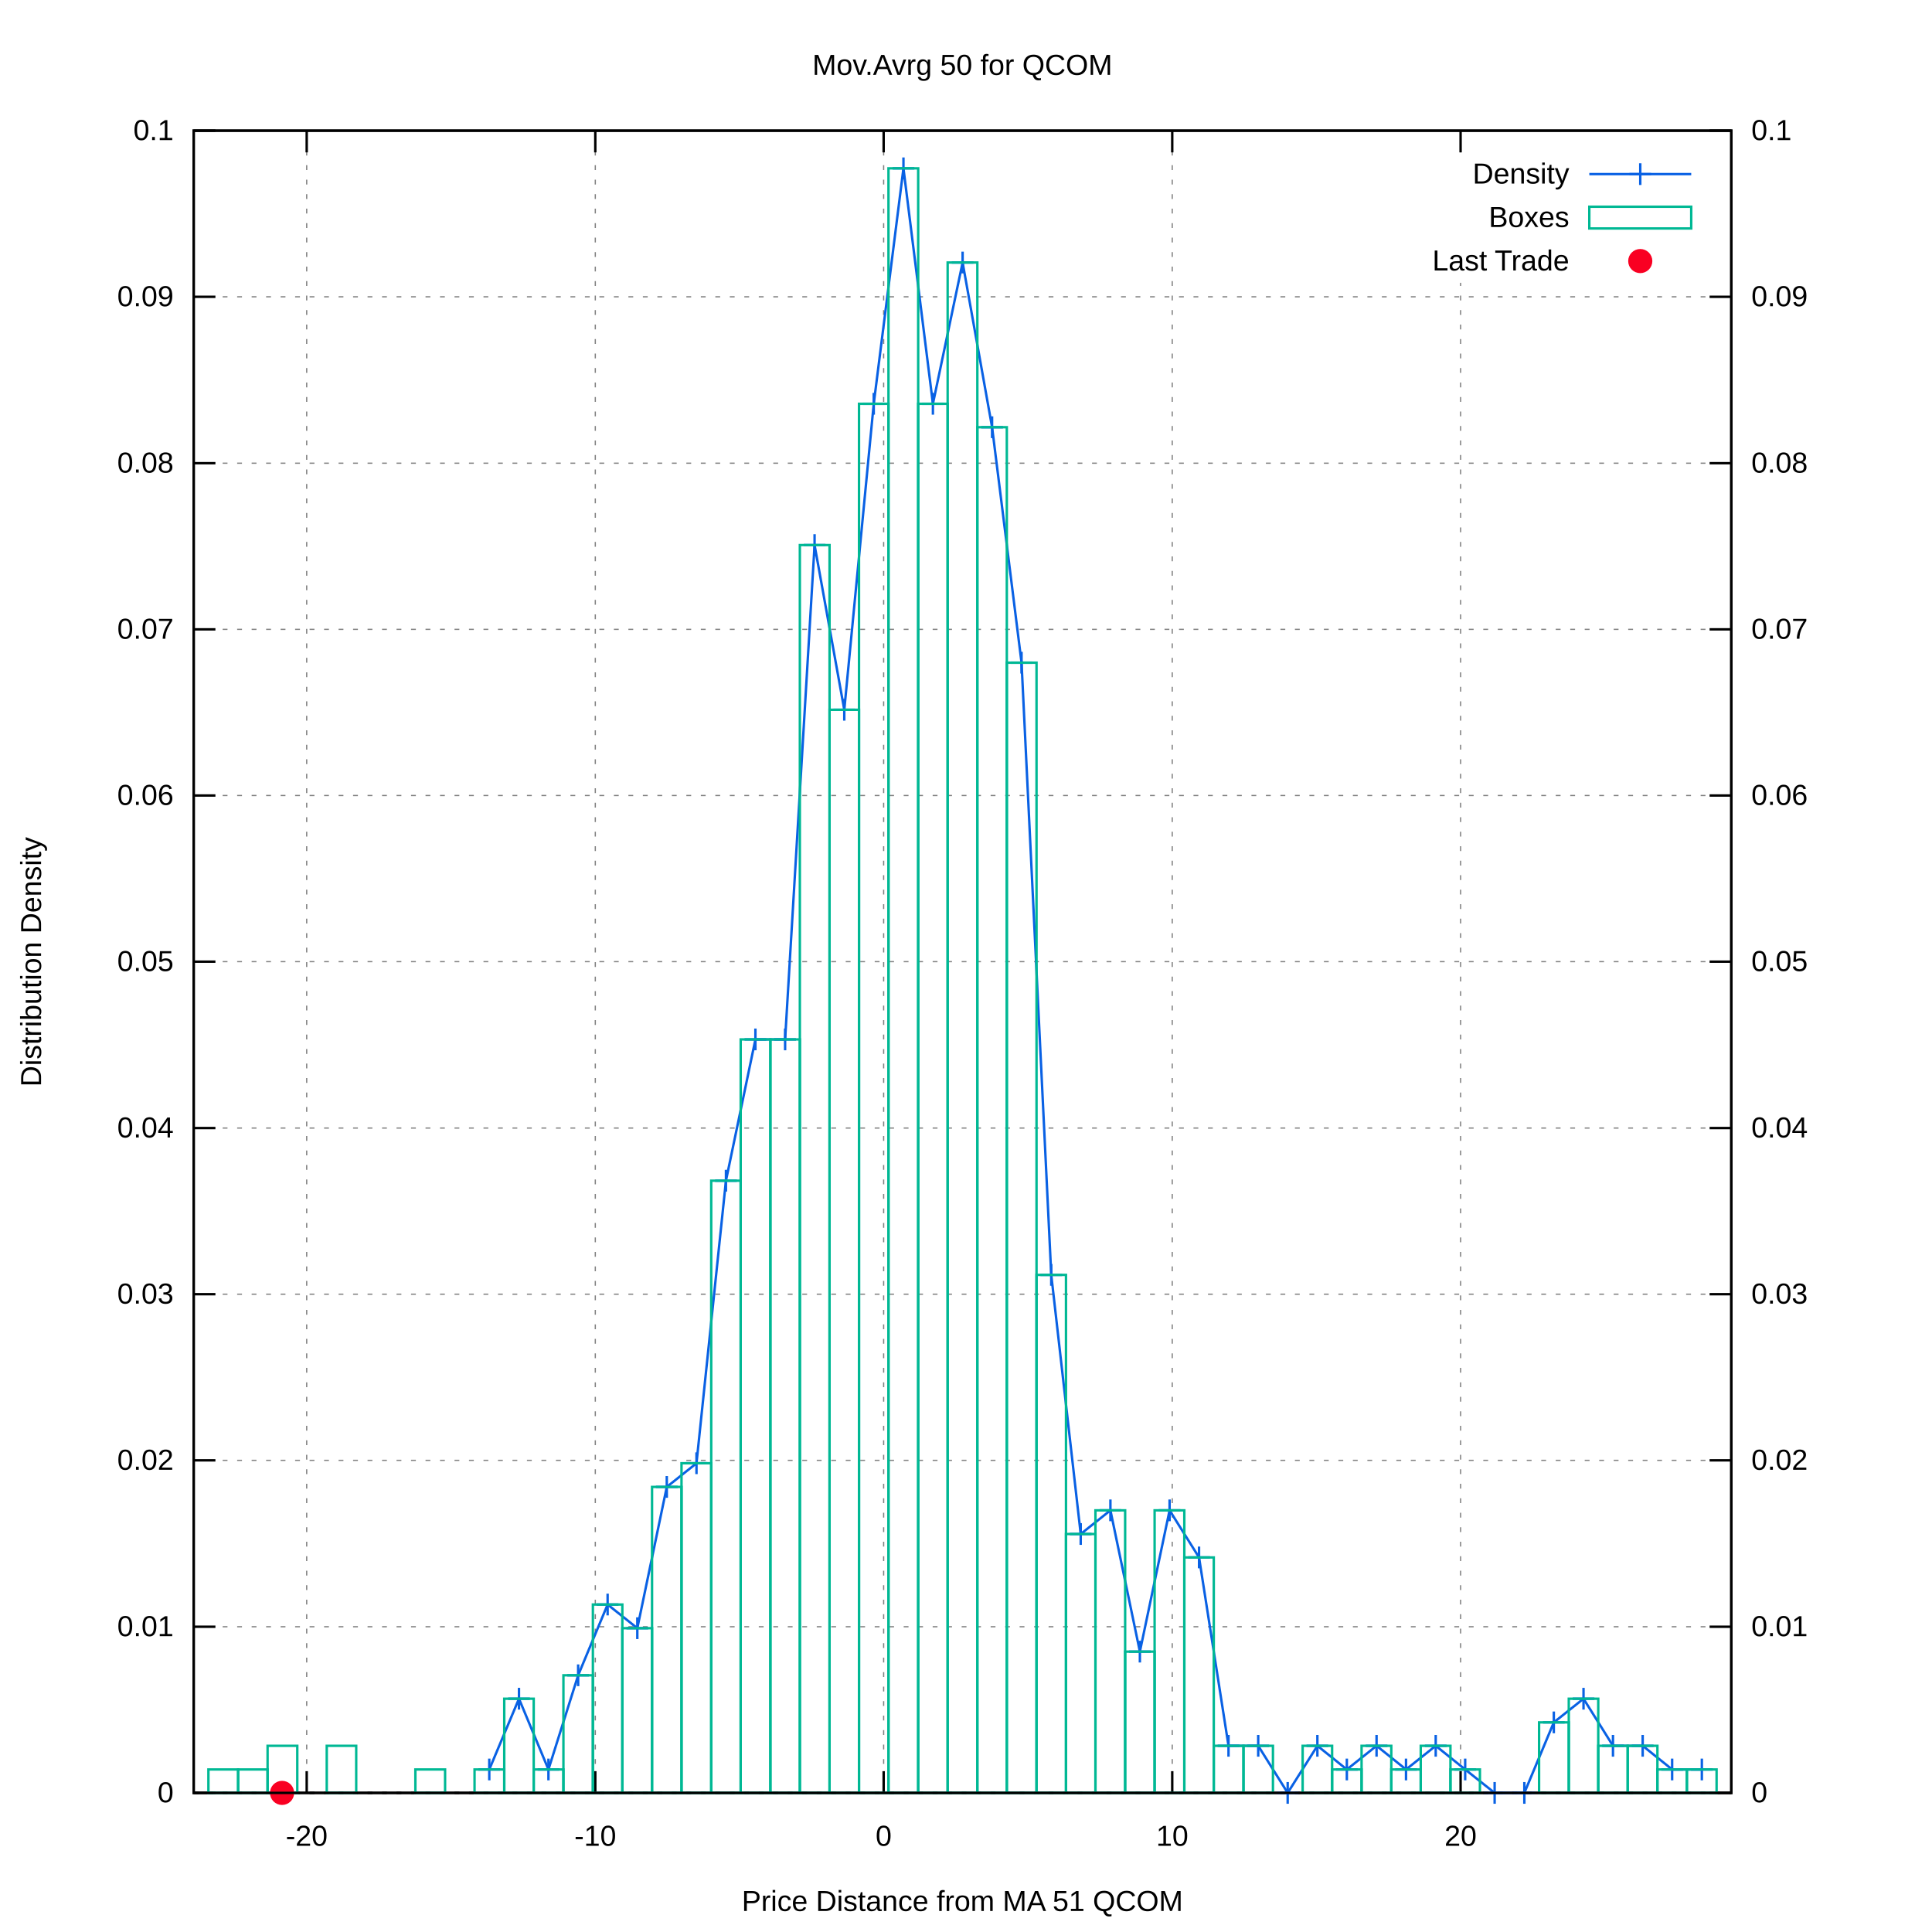
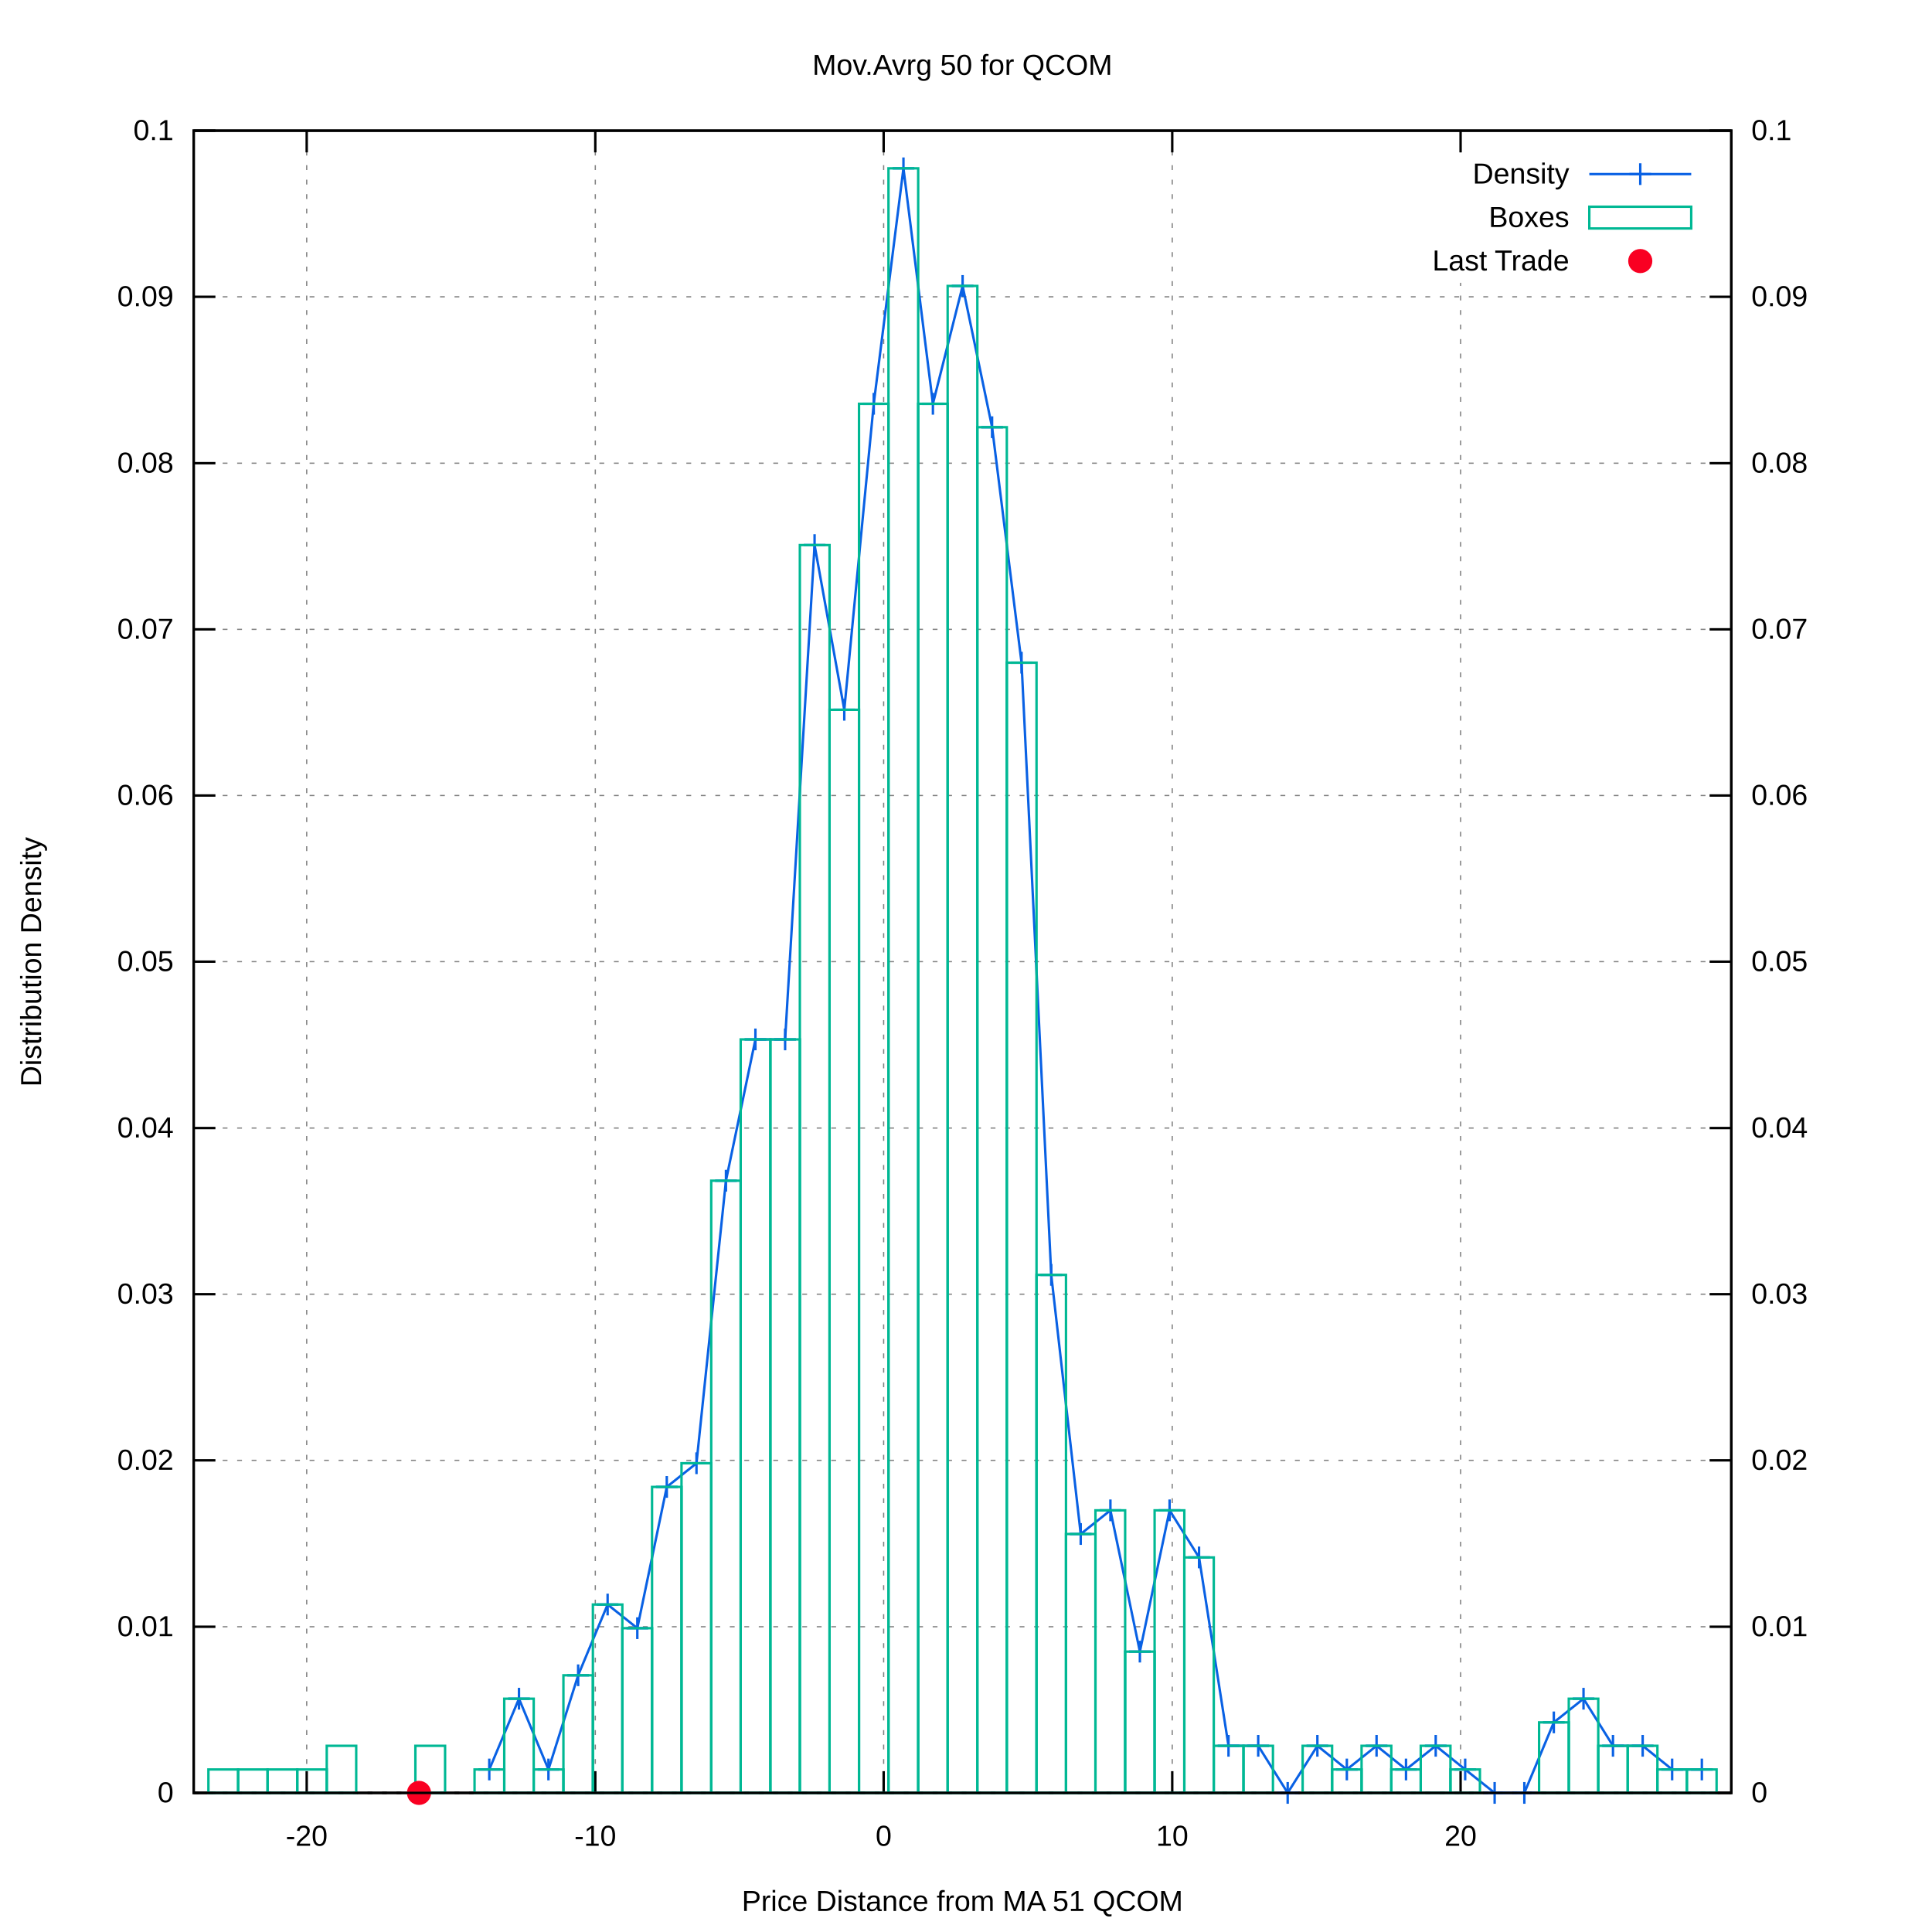
<svg xmlns="http://www.w3.org/2000/svg" xmlns:xlink="http://www.w3.org/1999/xlink" viewBox="0 0 800 800">
  <g id="gnuplot_canvas">
    <rect x="0" y="0" width="800" height="800" fill="#ffffff" />
    <defs>
      <circle id="gpDot" r="0.5" stroke-width="0.5" />
      <path id="gpPt0" stroke-width="0.222" stroke="currentColor" d="M-1,0 h2 M0,-1 v2" />
      <path id="gpPt1" stroke-width="0.222" stroke="currentColor" d="M-1,-1 L1,1 M1,-1 L-1,1" />
      <path id="gpPt2" stroke-width="0.222" stroke="currentColor" d="M-1,0 L1,0 M0,-1 L0,1 M-1,-1 L1,1 M-1,1 L1,-1" />
      <rect id="gpPt3" stroke-width="0.222" stroke="currentColor" x="-1" y="-1" width="2" height="2" />
      <rect id="gpPt4" stroke-width="0.222" stroke="currentColor" fill="currentColor" x="-1" y="-1" width="2" height="2" />
      <circle id="gpPt5" stroke-width="0.222" stroke="currentColor" cx="0" cy="0" r="1" />
      <use xlink:href="#gpPt5" id="gpPt6" fill="currentColor" stroke="none" />
      <path id="gpPt7" stroke-width="0.222" stroke="currentColor" d="M0,-1.33 L-1.33,0.67 L1.33,0.67 z" />
      <use xlink:href="#gpPt7" id="gpPt8" fill="currentColor" stroke="none" />
      <use xlink:href="#gpPt7" id="gpPt9" stroke="currentColor" transform="rotate(180)" />
      <use xlink:href="#gpPt9" id="gpPt10" fill="currentColor" stroke="none" />
      <use xlink:href="#gpPt3" id="gpPt11" stroke="currentColor" transform="rotate(45)" />
      <use xlink:href="#gpPt11" id="gpPt12" fill="currentColor" stroke="none" />
      <path id="gpPt13" stroke-width="0.222" stroke="currentColor" d="M0,1.330 L1.265,0.411 L0.782,-1.067 L-0.782,-1.076 L-1.265,0.411 z" />
      <use xlink:href="#gpPt13" id="gpPt14" fill="currentColor" stroke="none" />
      <filter id="textbox" filterUnits="objectBoundingBox" x="0" y="0" height="1" width="1">
        <feFlood flood-color="#FFFFFF" flood-opacity="1" result="bgnd" />
        <feComposite in="SourceGraphic" in2="bgnd" operator="atop" />
      </filter>
      <filter id="greybox" filterUnits="objectBoundingBox" x="0" y="0" height="1" width="1">
        <feFlood flood-color="lightgrey" flood-opacity="1" result="grey" />
        <feComposite in="SourceGraphic" in2="grey" operator="atop" />
      </filter>
    </defs>
    <g fill="none" color="#FFFFFF" stroke="black" stroke-width="1.00" stroke-linecap="butt" stroke-linejoin="miter">
</g>
    <g fill="none" color="black" stroke="currentColor" stroke-width="1.00" stroke-linecap="butt" stroke-linejoin="miter">
</g>
    <g fill="none" color="black" stroke="black" stroke-width="0.50" stroke-linecap="butt" stroke-linejoin="miter">
</g>
    <g fill="none" color="gray" stroke="currentColor" stroke-width="0.50" stroke-linecap="butt" stroke-linejoin="miter">
      <path stroke="gray" stroke-dasharray="2,4" class="gridline" d="M80.2,742.4 L716.9,742.4  " />
    </g>
    <g fill="none" color="gray" stroke="gray" stroke-width="1.00" stroke-linecap="butt" stroke-linejoin="miter">
</g>
    <g fill="none" color="black" stroke="currentColor" stroke-width="1.00" stroke-linecap="butt" stroke-linejoin="miter">
      <path stroke="black" d="M80.2,742.4 L89.2,742.4  " />
      <g transform="translate(71.9,746.3)" stroke="none" fill="black" font-family="arial" font-size="12.00" text-anchor="end">
        <text>
          <tspan font-family="arial"> 0</tspan>
        </text>
      </g>
    </g>
    <g fill="none" color="black" stroke="currentColor" stroke-width="1.00" stroke-linecap="butt" stroke-linejoin="miter">
</g>
    <g fill="none" color="black" stroke="black" stroke-width="0.50" stroke-linecap="butt" stroke-linejoin="miter">
</g>
    <g fill="none" color="gray" stroke="currentColor" stroke-width="0.50" stroke-linecap="butt" stroke-linejoin="miter">
      <path stroke="gray" stroke-dasharray="2,4" class="gridline" d="M80.2,673.6 L716.9,673.6  " />
    </g>
    <g fill="none" color="gray" stroke="gray" stroke-width="1.00" stroke-linecap="butt" stroke-linejoin="miter">
</g>
    <g fill="none" color="black" stroke="currentColor" stroke-width="1.00" stroke-linecap="butt" stroke-linejoin="miter">
      <path stroke="black" d="M80.2,673.6 L89.2,673.6  " />
      <g transform="translate(71.9,677.5)" stroke="none" fill="black" font-family="arial" font-size="12.00" text-anchor="end">
        <text>
          <tspan font-family="arial"> 0.01</tspan>
        </text>
      </g>
    </g>
    <g fill="none" color="black" stroke="currentColor" stroke-width="1.00" stroke-linecap="butt" stroke-linejoin="miter">
</g>
    <g fill="none" color="black" stroke="black" stroke-width="0.50" stroke-linecap="butt" stroke-linejoin="miter">
</g>
    <g fill="none" color="gray" stroke="currentColor" stroke-width="0.50" stroke-linecap="butt" stroke-linejoin="miter">
      <path stroke="gray" stroke-dasharray="2,4" class="gridline" d="M80.2,604.7 L716.9,604.7  " />
    </g>
    <g fill="none" color="gray" stroke="gray" stroke-width="1.00" stroke-linecap="butt" stroke-linejoin="miter">
</g>
    <g fill="none" color="black" stroke="currentColor" stroke-width="1.00" stroke-linecap="butt" stroke-linejoin="miter">
      <path stroke="black" d="M80.2,604.7 L89.2,604.7  " />
      <g transform="translate(71.9,608.6)" stroke="none" fill="black" font-family="arial" font-size="12.00" text-anchor="end">
        <text>
          <tspan font-family="arial"> 0.02</tspan>
        </text>
      </g>
    </g>
    <g fill="none" color="black" stroke="currentColor" stroke-width="1.00" stroke-linecap="butt" stroke-linejoin="miter">
</g>
    <g fill="none" color="black" stroke="black" stroke-width="0.50" stroke-linecap="butt" stroke-linejoin="miter">
</g>
    <g fill="none" color="gray" stroke="currentColor" stroke-width="0.50" stroke-linecap="butt" stroke-linejoin="miter">
      <path stroke="gray" stroke-dasharray="2,4" class="gridline" d="M80.2,535.9 L716.9,535.9  " />
    </g>
    <g fill="none" color="gray" stroke="gray" stroke-width="1.00" stroke-linecap="butt" stroke-linejoin="miter">
</g>
    <g fill="none" color="black" stroke="currentColor" stroke-width="1.00" stroke-linecap="butt" stroke-linejoin="miter">
      <path stroke="black" d="M80.2,535.9 L89.2,535.9  " />
      <g transform="translate(71.9,539.8)" stroke="none" fill="black" font-family="arial" font-size="12.00" text-anchor="end">
        <text>
          <tspan font-family="arial"> 0.03</tspan>
        </text>
      </g>
    </g>
    <g fill="none" color="black" stroke="currentColor" stroke-width="1.00" stroke-linecap="butt" stroke-linejoin="miter">
</g>
    <g fill="none" color="black" stroke="black" stroke-width="0.50" stroke-linecap="butt" stroke-linejoin="miter">
</g>
    <g fill="none" color="gray" stroke="currentColor" stroke-width="0.50" stroke-linecap="butt" stroke-linejoin="miter">
      <path stroke="gray" stroke-dasharray="2,4" class="gridline" d="M80.2,467.1 L716.9,467.1  " />
    </g>
    <g fill="none" color="gray" stroke="gray" stroke-width="1.00" stroke-linecap="butt" stroke-linejoin="miter">
</g>
    <g fill="none" color="black" stroke="currentColor" stroke-width="1.00" stroke-linecap="butt" stroke-linejoin="miter">
      <path stroke="black" d="M80.2,467.1 L89.2,467.1  " />
      <g transform="translate(71.9,471.0)" stroke="none" fill="black" font-family="arial" font-size="12.00" text-anchor="end">
        <text>
          <tspan font-family="arial"> 0.04</tspan>
        </text>
      </g>
    </g>
    <g fill="none" color="black" stroke="currentColor" stroke-width="1.00" stroke-linecap="butt" stroke-linejoin="miter">
</g>
    <g fill="none" color="black" stroke="black" stroke-width="0.50" stroke-linecap="butt" stroke-linejoin="miter">
</g>
    <g fill="none" color="gray" stroke="currentColor" stroke-width="0.50" stroke-linecap="butt" stroke-linejoin="miter">
      <path stroke="gray" stroke-dasharray="2,4" class="gridline" d="M80.2,398.2 L716.9,398.2  " />
    </g>
    <g fill="none" color="gray" stroke="gray" stroke-width="1.00" stroke-linecap="butt" stroke-linejoin="miter">
</g>
    <g fill="none" color="black" stroke="currentColor" stroke-width="1.00" stroke-linecap="butt" stroke-linejoin="miter">
      <path stroke="black" d="M80.2,398.2 L89.2,398.2  " />
      <g transform="translate(71.9,402.1)" stroke="none" fill="black" font-family="arial" font-size="12.00" text-anchor="end">
        <text>
          <tspan font-family="arial"> 0.05</tspan>
        </text>
      </g>
    </g>
    <g fill="none" color="black" stroke="currentColor" stroke-width="1.00" stroke-linecap="butt" stroke-linejoin="miter">
</g>
    <g fill="none" color="black" stroke="black" stroke-width="0.50" stroke-linecap="butt" stroke-linejoin="miter">
</g>
    <g fill="none" color="gray" stroke="currentColor" stroke-width="0.50" stroke-linecap="butt" stroke-linejoin="miter">
      <path stroke="gray" stroke-dasharray="2,4" class="gridline" d="M80.2,329.4 L716.9,329.4  " />
    </g>
    <g fill="none" color="gray" stroke="gray" stroke-width="1.00" stroke-linecap="butt" stroke-linejoin="miter">
</g>
    <g fill="none" color="black" stroke="currentColor" stroke-width="1.00" stroke-linecap="butt" stroke-linejoin="miter">
      <path stroke="black" d="M80.2,329.4 L89.2,329.4  " />
      <g transform="translate(71.9,333.3)" stroke="none" fill="black" font-family="arial" font-size="12.00" text-anchor="end">
        <text>
          <tspan font-family="arial"> 0.06</tspan>
        </text>
      </g>
    </g>
    <g fill="none" color="black" stroke="currentColor" stroke-width="1.00" stroke-linecap="butt" stroke-linejoin="miter">
</g>
    <g fill="none" color="black" stroke="black" stroke-width="0.50" stroke-linecap="butt" stroke-linejoin="miter">
</g>
    <g fill="none" color="gray" stroke="currentColor" stroke-width="0.50" stroke-linecap="butt" stroke-linejoin="miter">
      <path stroke="gray" stroke-dasharray="2,4" class="gridline" d="M80.2,260.6 L716.9,260.6  " />
    </g>
    <g fill="none" color="gray" stroke="gray" stroke-width="1.00" stroke-linecap="butt" stroke-linejoin="miter">
</g>
    <g fill="none" color="black" stroke="currentColor" stroke-width="1.00" stroke-linecap="butt" stroke-linejoin="miter">
      <path stroke="black" d="M80.2,260.6 L89.2,260.6  " />
      <g transform="translate(71.9,264.5)" stroke="none" fill="black" font-family="arial" font-size="12.00" text-anchor="end">
        <text>
          <tspan font-family="arial"> 0.07</tspan>
        </text>
      </g>
    </g>
    <g fill="none" color="black" stroke="currentColor" stroke-width="1.00" stroke-linecap="butt" stroke-linejoin="miter">
</g>
    <g fill="none" color="black" stroke="black" stroke-width="0.50" stroke-linecap="butt" stroke-linejoin="miter">
</g>
    <g fill="none" color="gray" stroke="currentColor" stroke-width="0.50" stroke-linecap="butt" stroke-linejoin="miter">
      <path stroke="gray" stroke-dasharray="2,4" class="gridline" d="M80.2,191.8 L716.9,191.8  " />
    </g>
    <g fill="none" color="gray" stroke="gray" stroke-width="1.00" stroke-linecap="butt" stroke-linejoin="miter">
</g>
    <g fill="none" color="black" stroke="currentColor" stroke-width="1.00" stroke-linecap="butt" stroke-linejoin="miter">
      <path stroke="black" d="M80.2,191.8 L89.2,191.8  " />
      <g transform="translate(71.9,195.7)" stroke="none" fill="black" font-family="arial" font-size="12.00" text-anchor="end">
        <text>
          <tspan font-family="arial"> 0.08</tspan>
        </text>
      </g>
    </g>
    <g fill="none" color="black" stroke="currentColor" stroke-width="1.00" stroke-linecap="butt" stroke-linejoin="miter">
</g>
    <g fill="none" color="black" stroke="black" stroke-width="0.50" stroke-linecap="butt" stroke-linejoin="miter">
</g>
    <g fill="none" color="gray" stroke="currentColor" stroke-width="0.50" stroke-linecap="butt" stroke-linejoin="miter">
      <path stroke="gray" stroke-dasharray="2,4" class="gridline" d="M80.2,122.9 L716.9,122.9  " />
    </g>
    <g fill="none" color="gray" stroke="gray" stroke-width="1.00" stroke-linecap="butt" stroke-linejoin="miter">
</g>
    <g fill="none" color="black" stroke="currentColor" stroke-width="1.00" stroke-linecap="butt" stroke-linejoin="miter">
      <path stroke="black" d="M80.2,122.9 L89.2,122.9  " />
      <g transform="translate(71.9,126.8)" stroke="none" fill="black" font-family="arial" font-size="12.00" text-anchor="end">
        <text>
          <tspan font-family="arial"> 0.09</tspan>
        </text>
      </g>
    </g>
    <g fill="none" color="black" stroke="currentColor" stroke-width="1.00" stroke-linecap="butt" stroke-linejoin="miter">
</g>
    <g fill="none" color="black" stroke="black" stroke-width="0.50" stroke-linecap="butt" stroke-linejoin="miter">
</g>
    <g fill="none" color="gray" stroke="currentColor" stroke-width="0.50" stroke-linecap="butt" stroke-linejoin="miter">
      <path stroke="gray" stroke-dasharray="2,4" class="gridline" d="M80.2,54.1 L716.9,54.1  " />
    </g>
    <g fill="none" color="gray" stroke="gray" stroke-width="1.00" stroke-linecap="butt" stroke-linejoin="miter">
</g>
    <g fill="none" color="black" stroke="currentColor" stroke-width="1.00" stroke-linecap="butt" stroke-linejoin="miter">
      <path stroke="black" d="M80.2,54.1 L89.2,54.1  " />
      <g transform="translate(71.9,58.0)" stroke="none" fill="black" font-family="arial" font-size="12.00" text-anchor="end">
        <text>
          <tspan font-family="arial"> 0.1</tspan>
        </text>
      </g>
    </g>
    <g fill="none" color="black" stroke="currentColor" stroke-width="1.00" stroke-linecap="butt" stroke-linejoin="miter">
</g>
    <g fill="none" color="black" stroke="black" stroke-width="0.50" stroke-linecap="butt" stroke-linejoin="miter">
</g>
    <g fill="none" color="gray" stroke="currentColor" stroke-width="0.50" stroke-linecap="butt" stroke-linejoin="miter">
      <path stroke="gray" stroke-dasharray="2,4" class="gridline" d="M127.0,742.4 L127.0,54.1  " />
    </g>
    <g fill="none" color="gray" stroke="gray" stroke-width="1.00" stroke-linecap="butt" stroke-linejoin="miter">
</g>
    <g fill="none" color="black" stroke="currentColor" stroke-width="1.00" stroke-linecap="butt" stroke-linejoin="miter">
      <path stroke="black" d="M127.0,742.4 L127.0,733.4 M127.0,54.1 L127.0,63.1  " />
      <g transform="translate(127.0,764.3)" stroke="none" fill="black" font-family="arial" font-size="12.00" text-anchor="middle">
        <text>
          <tspan font-family="arial">-20</tspan>
        </text>
      </g>
    </g>
    <g fill="none" color="black" stroke="currentColor" stroke-width="1.00" stroke-linecap="butt" stroke-linejoin="miter">
</g>
    <g fill="none" color="black" stroke="black" stroke-width="0.50" stroke-linecap="butt" stroke-linejoin="miter">
</g>
    <g fill="none" color="gray" stroke="currentColor" stroke-width="0.50" stroke-linecap="butt" stroke-linejoin="miter">
      <path stroke="gray" stroke-dasharray="2,4" class="gridline" d="M246.5,742.4 L246.5,54.1  " />
    </g>
    <g fill="none" color="gray" stroke="gray" stroke-width="1.00" stroke-linecap="butt" stroke-linejoin="miter">
</g>
    <g fill="none" color="black" stroke="currentColor" stroke-width="1.00" stroke-linecap="butt" stroke-linejoin="miter">
      <path stroke="black" d="M246.5,742.4 L246.5,733.4 M246.5,54.1 L246.5,63.1  " />
      <g transform="translate(246.5,764.3)" stroke="none" fill="black" font-family="arial" font-size="12.00" text-anchor="middle">
        <text>
          <tspan font-family="arial">-10</tspan>
        </text>
      </g>
    </g>
    <g fill="none" color="black" stroke="currentColor" stroke-width="1.00" stroke-linecap="butt" stroke-linejoin="miter">
</g>
    <g fill="none" color="black" stroke="black" stroke-width="0.50" stroke-linecap="butt" stroke-linejoin="miter">
</g>
    <g fill="none" color="gray" stroke="currentColor" stroke-width="0.50" stroke-linecap="butt" stroke-linejoin="miter">
      <path stroke="gray" stroke-dasharray="2,4" class="gridline" d="M365.9,742.4 L365.9,54.1  " />
    </g>
    <g fill="none" color="gray" stroke="gray" stroke-width="1.00" stroke-linecap="butt" stroke-linejoin="miter">
</g>
    <g fill="none" color="black" stroke="currentColor" stroke-width="1.00" stroke-linecap="butt" stroke-linejoin="miter">
      <path stroke="black" d="M365.9,742.4 L365.9,733.4 M365.9,54.1 L365.9,63.1  " />
      <g transform="translate(365.9,764.3)" stroke="none" fill="black" font-family="arial" font-size="12.00" text-anchor="middle">
        <text>
          <tspan font-family="arial"> 0</tspan>
        </text>
      </g>
    </g>
    <g fill="none" color="black" stroke="currentColor" stroke-width="1.00" stroke-linecap="butt" stroke-linejoin="miter">
</g>
    <g fill="none" color="black" stroke="black" stroke-width="0.50" stroke-linecap="butt" stroke-linejoin="miter">
</g>
    <g fill="none" color="gray" stroke="currentColor" stroke-width="0.50" stroke-linecap="butt" stroke-linejoin="miter">
      <path stroke="gray" stroke-dasharray="2,4" class="gridline" d="M485.4,742.4 L485.4,54.1  " />
    </g>
    <g fill="none" color="gray" stroke="gray" stroke-width="1.00" stroke-linecap="butt" stroke-linejoin="miter">
</g>
    <g fill="none" color="black" stroke="currentColor" stroke-width="1.00" stroke-linecap="butt" stroke-linejoin="miter">
      <path stroke="black" d="M485.4,742.4 L485.4,733.4 M485.4,54.1 L485.4,63.1  " />
      <g transform="translate(485.4,764.3)" stroke="none" fill="black" font-family="arial" font-size="12.00" text-anchor="middle">
        <text>
          <tspan font-family="arial"> 10</tspan>
        </text>
      </g>
    </g>
    <g fill="none" color="black" stroke="currentColor" stroke-width="1.00" stroke-linecap="butt" stroke-linejoin="miter">
</g>
    <g fill="none" color="black" stroke="black" stroke-width="0.50" stroke-linecap="butt" stroke-linejoin="miter">
</g>
    <g fill="none" color="gray" stroke="currentColor" stroke-width="0.50" stroke-linecap="butt" stroke-linejoin="miter">
      <path stroke="gray" stroke-dasharray="2,4" class="gridline" d="M604.8,742.4 L604.8,117.1 M604.8,63.1 L604.8,54.1  " />
    </g>
    <g fill="none" color="gray" stroke="gray" stroke-width="1.00" stroke-linecap="butt" stroke-linejoin="miter">
</g>
    <g fill="none" color="black" stroke="currentColor" stroke-width="1.00" stroke-linecap="butt" stroke-linejoin="miter">
      <path stroke="black" d="M604.8,742.4 L604.8,733.4 M604.8,54.1 L604.8,63.1  " />
      <g transform="translate(604.8,764.3)" stroke="none" fill="black" font-family="arial" font-size="12.00" text-anchor="middle">
        <text>
          <tspan font-family="arial"> 20</tspan>
        </text>
      </g>
    </g>
    <g fill="none" color="black" stroke="currentColor" stroke-width="1.00" stroke-linecap="butt" stroke-linejoin="miter">
      <path stroke="black" d="M716.9,742.4 L707.9,742.4  " />
      <g transform="translate(725.2,746.3)" stroke="none" fill="black" font-family="arial" font-size="12.00" text-anchor="start">
        <text>
          <tspan font-family="arial"> 0</tspan>
        </text>
      </g>
    </g>
    <g fill="none" color="black" stroke="currentColor" stroke-width="1.00" stroke-linecap="butt" stroke-linejoin="miter">
      <path stroke="black" d="M716.9,673.6 L707.9,673.6  " />
      <g transform="translate(725.2,677.5)" stroke="none" fill="black" font-family="arial" font-size="12.00" text-anchor="start">
        <text>
          <tspan font-family="arial"> 0.01</tspan>
        </text>
      </g>
    </g>
    <g fill="none" color="black" stroke="currentColor" stroke-width="1.00" stroke-linecap="butt" stroke-linejoin="miter">
      <path stroke="black" d="M716.9,604.7 L707.9,604.7  " />
      <g transform="translate(725.2,608.6)" stroke="none" fill="black" font-family="arial" font-size="12.00" text-anchor="start">
        <text>
          <tspan font-family="arial"> 0.02</tspan>
        </text>
      </g>
    </g>
    <g fill="none" color="black" stroke="currentColor" stroke-width="1.00" stroke-linecap="butt" stroke-linejoin="miter">
      <path stroke="black" d="M716.9,535.9 L707.9,535.9  " />
      <g transform="translate(725.2,539.8)" stroke="none" fill="black" font-family="arial" font-size="12.00" text-anchor="start">
        <text>
          <tspan font-family="arial"> 0.03</tspan>
        </text>
      </g>
    </g>
    <g fill="none" color="black" stroke="currentColor" stroke-width="1.00" stroke-linecap="butt" stroke-linejoin="miter">
      <path stroke="black" d="M716.9,467.1 L707.9,467.1  " />
      <g transform="translate(725.2,471.0)" stroke="none" fill="black" font-family="arial" font-size="12.00" text-anchor="start">
        <text>
          <tspan font-family="arial"> 0.04</tspan>
        </text>
      </g>
    </g>
    <g fill="none" color="black" stroke="currentColor" stroke-width="1.00" stroke-linecap="butt" stroke-linejoin="miter">
      <path stroke="black" d="M716.9,398.2 L707.9,398.2  " />
      <g transform="translate(725.2,402.1)" stroke="none" fill="black" font-family="arial" font-size="12.00" text-anchor="start">
        <text>
          <tspan font-family="arial"> 0.05</tspan>
        </text>
      </g>
    </g>
    <g fill="none" color="black" stroke="currentColor" stroke-width="1.00" stroke-linecap="butt" stroke-linejoin="miter">
      <path stroke="black" d="M716.9,329.4 L707.9,329.4  " />
      <g transform="translate(725.2,333.3)" stroke="none" fill="black" font-family="arial" font-size="12.00" text-anchor="start">
        <text>
          <tspan font-family="arial"> 0.06</tspan>
        </text>
      </g>
    </g>
    <g fill="none" color="black" stroke="currentColor" stroke-width="1.00" stroke-linecap="butt" stroke-linejoin="miter">
      <path stroke="black" d="M716.9,260.6 L707.9,260.6  " />
      <g transform="translate(725.2,264.5)" stroke="none" fill="black" font-family="arial" font-size="12.00" text-anchor="start">
        <text>
          <tspan font-family="arial"> 0.07</tspan>
        </text>
      </g>
    </g>
    <g fill="none" color="black" stroke="currentColor" stroke-width="1.00" stroke-linecap="butt" stroke-linejoin="miter">
      <path stroke="black" d="M716.9,191.8 L707.9,191.8  " />
      <g transform="translate(725.2,195.7)" stroke="none" fill="black" font-family="arial" font-size="12.00" text-anchor="start">
        <text>
          <tspan font-family="arial"> 0.08</tspan>
        </text>
      </g>
    </g>
    <g fill="none" color="black" stroke="currentColor" stroke-width="1.00" stroke-linecap="butt" stroke-linejoin="miter">
      <path stroke="black" d="M716.9,122.9 L707.9,122.9  " />
      <g transform="translate(725.2,126.8)" stroke="none" fill="black" font-family="arial" font-size="12.00" text-anchor="start">
        <text>
          <tspan font-family="arial"> 0.09</tspan>
        </text>
      </g>
    </g>
    <g fill="none" color="black" stroke="currentColor" stroke-width="1.00" stroke-linecap="butt" stroke-linejoin="miter">
      <path stroke="black" d="M716.9,54.1 L707.9,54.1  " />
      <g transform="translate(725.2,58.0)" stroke="none" fill="black" font-family="arial" font-size="12.00" text-anchor="start">
        <text>
          <tspan font-family="arial"> 0.1</tspan>
        </text>
      </g>
    </g>
    <g fill="none" color="black" stroke="currentColor" stroke-width="1.00" stroke-linecap="butt" stroke-linejoin="miter">
</g>
    <g fill="none" color="gray" stroke="currentColor" stroke-width="1.00" stroke-linecap="butt" stroke-linejoin="miter">
      <path stroke="black" stroke-dasharray="2,4" d="M80.2,742.4 L716.9,742.4  " />
    </g>
    <g fill="none" color="black" stroke="currentColor" stroke-width="1.00" stroke-linecap="butt" stroke-linejoin="miter">
      <path stroke="black" d="M80.2,54.1 L80.2,742.4 L716.9,742.4 L716.9,54.1 L80.2,54.1 Z  " />
    </g>
    <g fill="none" color="black" stroke="currentColor" stroke-width="1.00" stroke-linecap="butt" stroke-linejoin="miter">
      <g transform="translate(17.0,398.3) rotate(270)" stroke="none" fill="black" font-family="arial" font-size="12.00" text-anchor="middle">
        <text>
          <tspan font-family="arial">Distribution Density</tspan>
        </text>
      </g>
    </g>
    <g fill="none" color="black" stroke="currentColor" stroke-width="1.00" stroke-linecap="butt" stroke-linejoin="miter">
      <g transform="translate(398.5,791.3)" stroke="none" fill="black" font-family="arial" font-size="12.00" text-anchor="middle">
        <text>
          <tspan font-family="arial">Price Distance from MA 51 QCOM</tspan>
        </text>
      </g>
    </g>
    <g fill="none" color="black" stroke="currentColor" stroke-width="1.00" stroke-linecap="butt" stroke-linejoin="miter">
      <g transform="translate(398.5,31.0)" stroke="none" fill="black" font-family="arial" font-size="12.00" text-anchor="middle">
        <text>
          <tspan font-family="arial">Mov.Avrg 50 for QCOM </tspan>
        </text>
      </g>
    </g>
    <g id="gnuplot_plot_1">
      <g fill="none" color="black" stroke="currentColor" stroke-width="1.00" stroke-linecap="butt" stroke-linejoin="miter">
        <g transform="translate(649.8,76.0)" stroke="none" fill="black" font-family="arial" font-size="12.00" text-anchor="end">
          <text>
            <tspan font-family="arial">Density</tspan>
          </text>
        </g>
      </g>
      <g fill="none" color="black" stroke="currentColor" stroke-width="1.00" stroke-linecap="butt" stroke-linejoin="miter">
-         <path stroke="rgb(  9,  97, 228)" d="M658.1,72.1 L700.3,72.1 M202.6,732.7 L214.9,703.4 L227.1,732.7 L239.4,693.7 L251.6,664.4 L263.9,674.2   L276.1,615.7 L288.4,605.9 L300.6,488.9 L312.8,430.4 L325.1,430.4 L337.3,225.7 L349.6,293.9 L361.8,167.2   L374.1,69.7 L386.3,167.2 L398.6,108.7 L410.8,176.9 L423.0,274.4 L435.3,527.9 L447.5,635.2 L459.8,625.4   L472.0,683.9 L484.3,625.4 L496.5,644.9 L508.7,722.9 L521.0,722.9 L533.2,742.4 L545.5,722.9 L557.7,732.7   L570.0,722.9 L582.2,732.7 L594.5,722.9 L606.7,732.7 L618.9,742.4 L631.2,742.4 L643.4,713.2 L655.7,703.4   L667.9,722.9 L680.2,722.9 L692.4,732.7 L704.7,732.7  " />
+         <path stroke="rgb(  9,  97, 228)" d="M658.1,72.1 L700.3,72.1 M202.6,732.7 L214.9,703.4 L227.1,732.7 L239.4,693.7 L251.6,664.4 L263.9,674.2   L276.1,615.7 L288.4,605.9 L300.6,488.9 L312.8,430.4 L325.1,430.4 L337.3,225.7 L349.6,293.9 L361.8,167.2   L374.1,69.7 L386.3,167.2 L398.6,118.4 L410.8,176.9 L423.0,274.4 L435.3,527.9 L447.5,635.2 L459.8,625.4   L472.0,683.9 L484.3,625.4 L496.5,644.9 L508.7,722.9 L521.0,722.9 L533.2,742.4 L545.5,722.9 L557.7,732.7   L570.0,722.9 L582.2,732.7 L594.5,722.9 L606.7,732.7 L618.9,742.4 L631.2,742.4 L643.4,713.2 L655.7,703.4   L667.9,722.9 L680.2,722.9 L692.4,732.7 L704.7,732.7  " />
        <use xlink:href="#gpPt0" transform="translate(202.6,732.7) scale(4.50)" color="rgb(  9,  97, 228)" />
        <use xlink:href="#gpPt0" transform="translate(214.9,703.4) scale(4.50)" color="rgb(  9,  97, 228)" />
        <use xlink:href="#gpPt0" transform="translate(227.1,732.7) scale(4.50)" color="rgb(  9,  97, 228)" />
        <use xlink:href="#gpPt0" transform="translate(239.4,693.7) scale(4.50)" color="rgb(  9,  97, 228)" />
        <use xlink:href="#gpPt0" transform="translate(251.6,664.4) scale(4.50)" color="rgb(  9,  97, 228)" />
        <use xlink:href="#gpPt0" transform="translate(263.9,674.2) scale(4.50)" color="rgb(  9,  97, 228)" />
        <use xlink:href="#gpPt0" transform="translate(276.1,615.7) scale(4.50)" color="rgb(  9,  97, 228)" />
        <use xlink:href="#gpPt0" transform="translate(288.4,605.9) scale(4.50)" color="rgb(  9,  97, 228)" />
        <use xlink:href="#gpPt0" transform="translate(300.6,488.9) scale(4.50)" color="rgb(  9,  97, 228)" />
        <use xlink:href="#gpPt0" transform="translate(312.8,430.4) scale(4.50)" color="rgb(  9,  97, 228)" />
        <use xlink:href="#gpPt0" transform="translate(325.1,430.4) scale(4.50)" color="rgb(  9,  97, 228)" />
        <use xlink:href="#gpPt0" transform="translate(337.3,225.7) scale(4.50)" color="rgb(  9,  97, 228)" />
        <use xlink:href="#gpPt0" transform="translate(349.6,293.9) scale(4.50)" color="rgb(  9,  97, 228)" />
        <use xlink:href="#gpPt0" transform="translate(361.8,167.2) scale(4.50)" color="rgb(  9,  97, 228)" />
        <use xlink:href="#gpPt0" transform="translate(374.1,69.7) scale(4.50)" color="rgb(  9,  97, 228)" />
        <use xlink:href="#gpPt0" transform="translate(386.3,167.2) scale(4.50)" color="rgb(  9,  97, 228)" />
-         <use xlink:href="#gpPt0" transform="translate(398.6,108.7) scale(4.50)" color="rgb(  9,  97, 228)" />
+         <use xlink:href="#gpPt0" transform="translate(398.6,118.4) scale(4.50)" color="rgb(  9,  97, 228)" />
        <use xlink:href="#gpPt0" transform="translate(410.8,176.9) scale(4.50)" color="rgb(  9,  97, 228)" />
        <use xlink:href="#gpPt0" transform="translate(423.0,274.4) scale(4.50)" color="rgb(  9,  97, 228)" />
        <use xlink:href="#gpPt0" transform="translate(435.3,527.9) scale(4.50)" color="rgb(  9,  97, 228)" />
        <use xlink:href="#gpPt0" transform="translate(447.5,635.2) scale(4.50)" color="rgb(  9,  97, 228)" />
        <use xlink:href="#gpPt0" transform="translate(459.8,625.4) scale(4.50)" color="rgb(  9,  97, 228)" />
        <use xlink:href="#gpPt0" transform="translate(472.0,683.9) scale(4.50)" color="rgb(  9,  97, 228)" />
        <use xlink:href="#gpPt0" transform="translate(484.3,625.4) scale(4.50)" color="rgb(  9,  97, 228)" />
        <use xlink:href="#gpPt0" transform="translate(496.5,644.9) scale(4.50)" color="rgb(  9,  97, 228)" />
        <use xlink:href="#gpPt0" transform="translate(508.7,722.9) scale(4.50)" color="rgb(  9,  97, 228)" />
        <use xlink:href="#gpPt0" transform="translate(521.0,722.9) scale(4.50)" color="rgb(  9,  97, 228)" />
        <use xlink:href="#gpPt0" transform="translate(533.2,742.4) scale(4.50)" color="rgb(  9,  97, 228)" />
        <use xlink:href="#gpPt0" transform="translate(545.5,722.9) scale(4.50)" color="rgb(  9,  97, 228)" />
        <use xlink:href="#gpPt0" transform="translate(557.7,732.7) scale(4.50)" color="rgb(  9,  97, 228)" />
        <use xlink:href="#gpPt0" transform="translate(570.0,722.9) scale(4.50)" color="rgb(  9,  97, 228)" />
        <use xlink:href="#gpPt0" transform="translate(582.2,732.7) scale(4.50)" color="rgb(  9,  97, 228)" />
        <use xlink:href="#gpPt0" transform="translate(594.5,722.9) scale(4.50)" color="rgb(  9,  97, 228)" />
        <use xlink:href="#gpPt0" transform="translate(606.7,732.7) scale(4.50)" color="rgb(  9,  97, 228)" />
        <use xlink:href="#gpPt0" transform="translate(618.9,742.4) scale(4.50)" color="rgb(  9,  97, 228)" />
        <use xlink:href="#gpPt0" transform="translate(631.2,742.4) scale(4.50)" color="rgb(  9,  97, 228)" />
        <use xlink:href="#gpPt0" transform="translate(643.4,713.2) scale(4.50)" color="rgb(  9,  97, 228)" />
        <use xlink:href="#gpPt0" transform="translate(655.7,703.4) scale(4.50)" color="rgb(  9,  97, 228)" />
        <use xlink:href="#gpPt0" transform="translate(667.9,722.9) scale(4.50)" color="rgb(  9,  97, 228)" />
        <use xlink:href="#gpPt0" transform="translate(680.2,722.9) scale(4.50)" color="rgb(  9,  97, 228)" />
        <use xlink:href="#gpPt0" transform="translate(692.4,732.7) scale(4.50)" color="rgb(  9,  97, 228)" />
        <use xlink:href="#gpPt0" transform="translate(704.7,732.7) scale(4.50)" color="rgb(  9,  97, 228)" />
        <use xlink:href="#gpPt0" transform="translate(679.2,72.1) scale(4.50)" color="rgb(  9,  97, 228)" />
      </g>
    </g>
    <g id="gnuplot_plot_2">
      <g fill="none" color="black" stroke="currentColor" stroke-width="1.00" stroke-linecap="butt" stroke-linejoin="miter">
        <g transform="translate(649.8,94.0)" stroke="none" fill="black" font-family="arial" font-size="12.00" text-anchor="end">
          <text>
            <tspan font-family="arial">Boxes</tspan>
          </text>
        </g>
      </g>
      <g fill="none" color="black" stroke="currentColor" stroke-width="1.00" stroke-linecap="butt" stroke-linejoin="miter">
        <path stroke="rgb(  0, 184, 148)" d="M658.1,94.6 L700.3,94.6 L700.3,85.6 L658.1,85.6 L658.1,94.6 Z  " />
        <path stroke="rgb(  0, 184, 148)" d="M86.3,742.4 L86.3,732.7 L98.6,732.7 L98.6,742.4 L86.3,742.4 Z  " />
        <path stroke="rgb(  0, 184, 148)" d="M98.6,742.4 L98.6,732.7 L110.8,732.7 L110.8,742.4 L98.6,742.4 Z  " />
-         <path stroke="rgb(  0, 184, 148)" d="M110.8,742.4 L110.8,722.9 L123.1,722.9 L123.1,742.4 L110.8,742.4 Z  " />
+         <path stroke="rgb(  0, 184, 148)" d="M110.8,742.4 L110.8,732.7 L123.1,732.7 L123.1,742.4 L110.8,742.4 Z  " />
+         <path stroke="rgb(  0, 184, 148)" d="M123.1,742.4 L123.1,732.7 L135.3,732.7 L135.3,742.4 L123.1,742.4 Z  " />
        <path stroke="rgb(  0, 184, 148)" d="M135.3,742.4 L135.3,722.9 L147.5,722.9 L147.5,742.4 L135.3,742.4 Z  " />
-         <path stroke="rgb(  0, 184, 148)" d="M172.0,742.4 L172.0,732.7 L184.3,732.7 L184.3,742.4 L172.0,742.4 Z  " />
+         <path stroke="rgb(  0, 184, 148)" d="M172.0,742.4 L172.0,722.9 L184.3,722.9 L184.3,742.4 L172.0,742.4 Z  " />
        <path stroke="rgb(  0, 184, 148)" d="M196.5,742.4 L196.5,732.7 L208.8,732.7 L208.8,742.4 L196.5,742.4 Z  " />
        <path stroke="rgb(  0, 184, 148)" d="M208.8,742.4 L208.8,703.4 L221.0,703.4 L221.0,742.4 L208.8,742.4 Z  " />
        <path stroke="rgb(  0, 184, 148)" d="M221.0,742.4 L221.0,732.7 L233.3,732.7 L233.3,742.4 L221.0,742.4 Z  " />
        <path stroke="rgb(  0, 184, 148)" d="M233.3,742.4 L233.3,693.7 L245.5,693.7 L245.5,742.4 L233.3,742.4 Z  " />
        <path stroke="rgb(  0, 184, 148)" d="M245.5,742.4 L245.5,664.4 L257.7,664.4 L257.7,742.4 L245.5,742.4 Z  " />
        <path stroke="rgb(  0, 184, 148)" d="M257.7,742.4 L257.7,674.2 L270.0,674.2 L270.0,742.4 L257.7,742.4 Z  " />
        <path stroke="rgb(  0, 184, 148)" d="M270.0,742.4 L270.0,615.7 L282.2,615.7 L282.2,742.4 L270.0,742.4 Z  " />
        <path stroke="rgb(  0, 184, 148)" d="M282.2,742.4 L282.2,605.9 L294.5,605.9 L294.5,742.4 L282.2,742.4 Z  " />
        <path stroke="rgb(  0, 184, 148)" d="M294.5,742.4 L294.5,488.9 L306.7,488.9 L306.7,742.4 L294.5,742.4 Z  " />
        <path stroke="rgb(  0, 184, 148)" d="M306.7,742.4 L306.7,430.4 L319.0,430.4 L319.0,742.4 L306.7,742.4 Z  " />
        <path stroke="rgb(  0, 184, 148)" d="M319.0,742.4 L319.0,430.4 L331.2,430.4 L331.2,742.4 L319.0,742.4 Z  " />
        <path stroke="rgb(  0, 184, 148)" d="M331.2,742.4 L331.2,225.7 L343.5,225.7 L343.5,742.4 L331.2,742.4 Z  " />
        <path stroke="rgb(  0, 184, 148)" d="M343.5,742.4 L343.5,293.9 L355.7,293.9 L355.7,742.4 L343.5,742.4 Z  " />
        <path stroke="rgb(  0, 184, 148)" d="M355.7,742.4 L355.7,167.2 L367.9,167.2 L367.9,742.4 L355.7,742.4 Z  " />
        <path stroke="rgb(  0, 184, 148)" d="M367.9,742.4 L367.9,69.7 L380.2,69.7 L380.2,742.4 L367.9,742.4 Z  " />
        <path stroke="rgb(  0, 184, 148)" d="M380.2,742.4 L380.2,167.2 L392.4,167.2 L392.4,742.4 L380.2,742.4 Z  " />
-         <path stroke="rgb(  0, 184, 148)" d="M392.4,742.4 L392.4,108.7 L404.7,108.7 L404.7,742.4 L392.4,742.4 Z  " />
+         <path stroke="rgb(  0, 184, 148)" d="M392.4,742.4 L392.4,118.4 L404.7,118.4 L404.7,742.4 L392.4,742.4 Z  " />
        <path stroke="rgb(  0, 184, 148)" d="M404.7,742.4 L404.7,176.9 L416.9,176.9 L416.9,742.4 L404.7,742.4 Z  " />
        <path stroke="rgb(  0, 184, 148)" d="M416.9,742.4 L416.9,274.4 L429.2,274.4 L429.2,742.4 L416.9,742.4 Z  " />
        <path stroke="rgb(  0, 184, 148)" d="M429.2,742.4 L429.2,527.9 L441.4,527.9 L441.4,742.4 L429.2,742.4 Z  " />
        <path stroke="rgb(  0, 184, 148)" d="M441.4,742.4 L441.4,635.2 L453.6,635.2 L453.6,742.4 L441.4,742.4 Z  " />
        <path stroke="rgb(  0, 184, 148)" d="M453.6,742.4 L453.6,625.4 L465.9,625.4 L465.9,742.4 L453.6,742.4 Z  " />
        <path stroke="rgb(  0, 184, 148)" d="M465.9,742.4 L465.9,683.9 L478.1,683.9 L478.1,742.4 L465.9,742.4 Z  " />
        <path stroke="rgb(  0, 184, 148)" d="M478.1,742.4 L478.1,625.4 L490.4,625.4 L490.4,742.4 L478.1,742.4 Z  " />
        <path stroke="rgb(  0, 184, 148)" d="M490.4,742.4 L490.4,644.9 L502.6,644.9 L502.6,742.4 L490.4,742.4 Z  " />
        <path stroke="rgb(  0, 184, 148)" d="M502.6,742.4 L502.6,722.9 L514.9,722.9 L514.9,742.4 L502.6,742.4 Z  " />
        <path stroke="rgb(  0, 184, 148)" d="M514.9,742.4 L514.9,722.9 L527.1,722.9 L527.1,742.4 L514.9,742.4 Z  " />
        <path stroke="rgb(  0, 184, 148)" d="M539.4,742.4 L539.4,722.9 L551.6,722.9 L551.6,742.4 L539.4,742.4 Z  " />
        <path stroke="rgb(  0, 184, 148)" d="M551.6,742.4 L551.6,732.7 L563.8,732.7 L563.8,742.4 L551.6,742.4 Z  " />
        <path stroke="rgb(  0, 184, 148)" d="M563.8,742.4 L563.8,722.9 L576.1,722.9 L576.1,742.4 L563.8,742.4 Z  " />
        <path stroke="rgb(  0, 184, 148)" d="M576.1,742.4 L576.1,732.7 L588.3,732.7 L588.3,742.4 L576.1,742.4 Z  " />
        <path stroke="rgb(  0, 184, 148)" d="M588.3,742.4 L588.3,722.9 L600.6,722.9 L600.6,742.4 L588.3,742.4 Z  " />
        <path stroke="rgb(  0, 184, 148)" d="M600.6,742.4 L600.6,732.7 L612.8,732.7 L612.8,742.4 L600.6,742.4 Z  " />
        <path stroke="rgb(  0, 184, 148)" d="M637.3,742.4 L637.3,713.2 L649.6,713.2 L649.6,742.4 L637.3,742.4 Z  " />
        <path stroke="rgb(  0, 184, 148)" d="M649.6,742.4 L649.6,703.4 L661.8,703.4 L661.8,742.4 L649.6,742.4 Z  " />
        <path stroke="rgb(  0, 184, 148)" d="M661.8,742.4 L661.8,722.9 L674.0,722.9 L674.0,742.4 L661.8,742.4 Z  " />
        <path stroke="rgb(  0, 184, 148)" d="M674.0,742.4 L674.0,722.9 L686.3,722.9 L686.3,742.4 L674.0,742.4 Z  " />
        <path stroke="rgb(  0, 184, 148)" d="M686.3,742.4 L686.3,732.7 L698.5,732.7 L698.5,742.4 L686.3,742.4 Z  " />
        <path stroke="rgb(  0, 184, 148)" d="M698.5,742.4 L698.5,732.7 L710.8,732.7 L710.8,742.4 L698.5,742.4 Z  " />
      </g>
    </g>
    <g id="gnuplot_plot_3">
      <g fill="none" color="black" stroke="currentColor" stroke-width="1.00" stroke-linecap="butt" stroke-linejoin="miter">
        <g transform="translate(649.8,112.0)" stroke="none" fill="black" font-family="arial" font-size="12.00" text-anchor="end">
          <text>
            <tspan font-family="arial">Last Trade</tspan>
          </text>
        </g>
      </g>
      <g fill="none" color="black" stroke="currentColor" stroke-width="1.00" stroke-linecap="butt" stroke-linejoin="miter">
-         <use xlink:href="#gpPt6" transform="translate(116.8,742.4) scale(4.50)" color="rgb(249,   0,  34)" />
+         <use xlink:href="#gpPt6" transform="translate(173.5,742.4) scale(4.50)" color="rgb(249,   0,  34)" />
        <use xlink:href="#gpPt6" transform="translate(679.2,108.1) scale(4.50)" color="rgb(249,   0,  34)" />
      </g>
    </g>
    <g fill="none" color="#FFFFFF" stroke="rgb(249,   0,  34)" stroke-width="2.00" stroke-linecap="butt" stroke-linejoin="miter">
</g>
    <g fill="none" color="black" stroke="currentColor" stroke-width="2.00" stroke-linecap="butt" stroke-linejoin="miter">
</g>
    <g fill="none" color="black" stroke="black" stroke-width="1.00" stroke-linecap="butt" stroke-linejoin="miter">
</g>
    <g fill="none" color="black" stroke="currentColor" stroke-width="1.00" stroke-linecap="butt" stroke-linejoin="miter">
      <path stroke="black" d="M80.2,54.1 L80.2,742.4 L716.9,742.4 L716.9,54.1 L80.2,54.1 Z  " />
    </g>
    <g fill="none" color="black" stroke="currentColor" stroke-width="1.00" stroke-linecap="butt" stroke-linejoin="miter">
</g>
  </g>
</svg>
